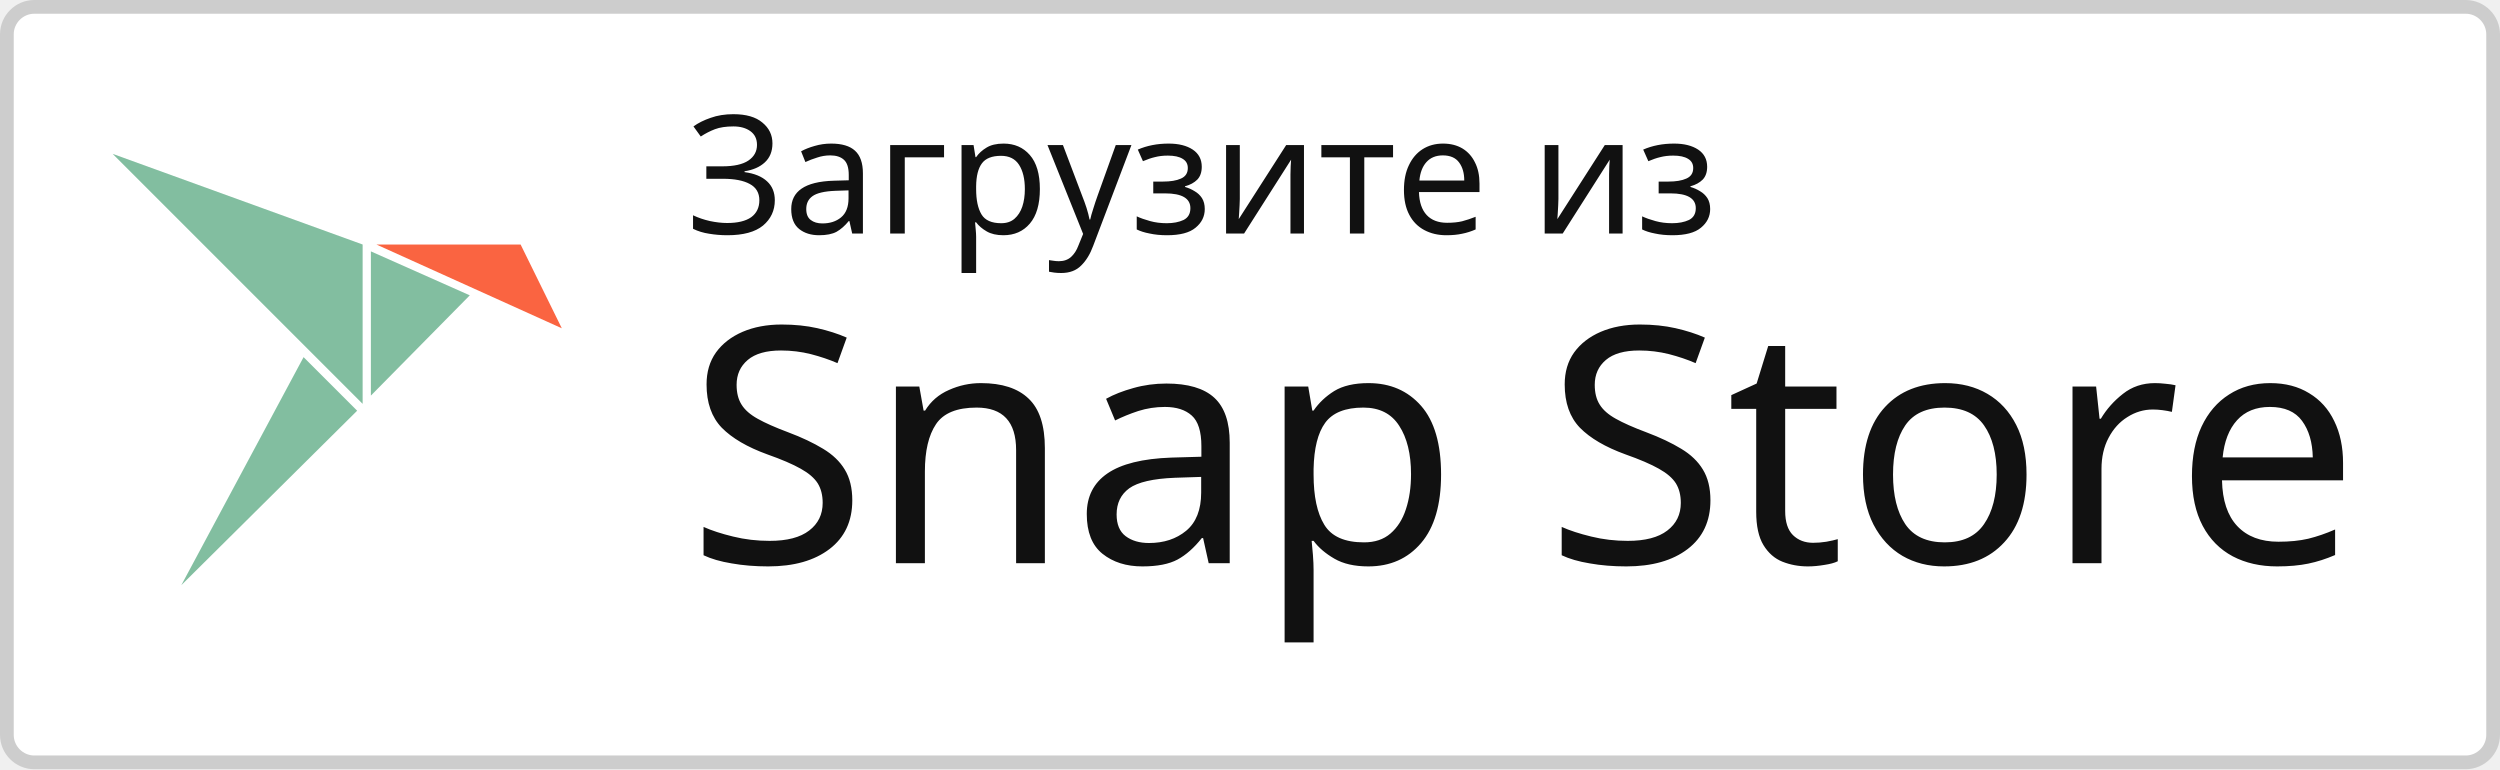
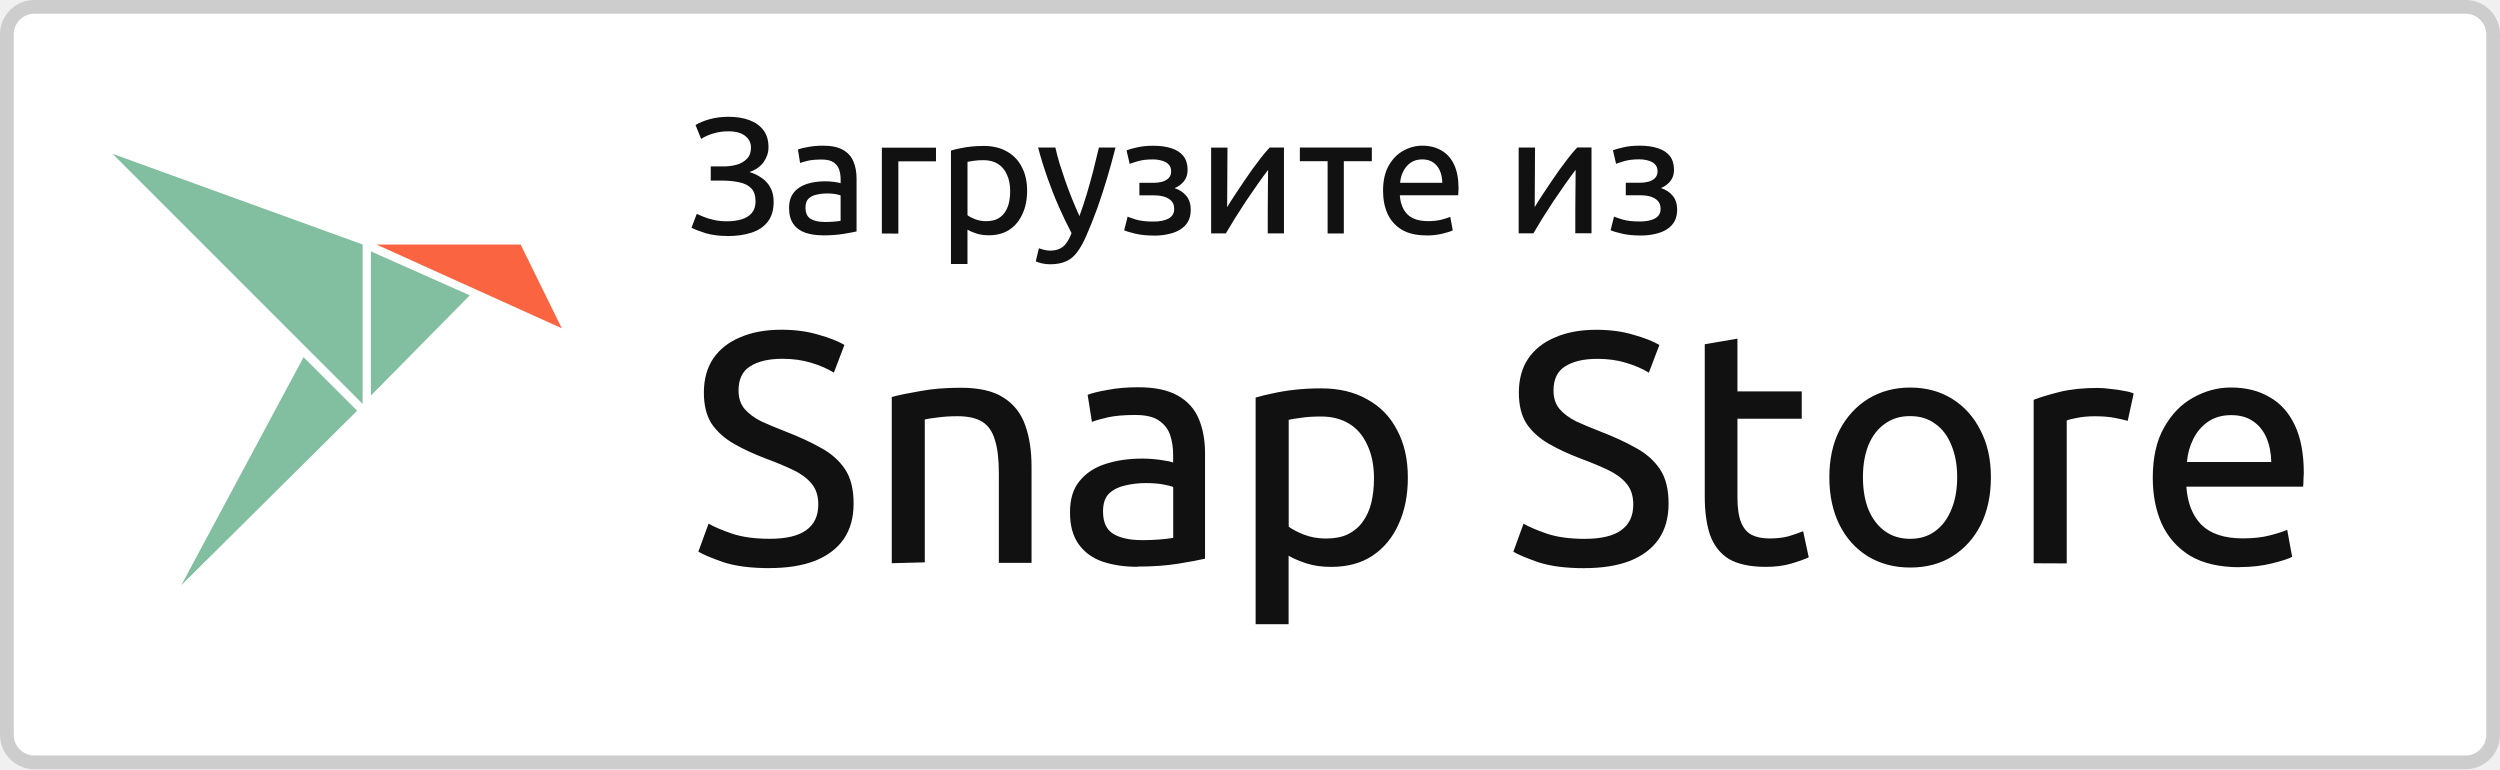
- <svg xmlns="http://www.w3.org/2000/svg" version="1.1" id="Layer_1" x="0px" y="0px" viewBox="0 0 182 56" style="enable-background:new 0 0 182 56;" xml:space="preserve">
-   <style type="text/css">
- 		.st0 {
+ <svg xmlns="http://www.w3.org/2000/svg" id="a" enable-background="new 0 0 182 56" version="1.1" viewBox="0 0 182 56">
+   <style id="b" type="text/css">.st0 {
			fill-rule: evenodd;
			clip-rule: evenodd;
			fill: #FFFFFF;
			stroke: #CDCDCD;
		}

		.st1 {
			fill: #82BEA0;
		}

		.st2 {
			fill: #FA6441;
		}

		.st3 {
			fill: #111111;
		}

		.st4 {
			font-family: 'Ubuntu';
		}

		.st5 {
			font-size: 12px;
			font-weight: 500;
		}

		.st6 {
			font-size: 24px;
			font-weight: 500;
- 		}
- 	</style>
-   <g>
-     <g id="White-badge">
-       <path id="Rectangle-path" class="st0" d="M2.5,0.5h177c1.1,0,2,0.9,2,2v51c0,1.1-0.9,2-2,2H2.5c-1.1,0-2-0.9-2-2v-51    C0.5,1.4,1.4,0.5,2.5,0.5z" />
-       <g id="logo" transform="translate(8, 11)">
-         <path id="body" class="st1" d="M19,17.8V7.3l7.2,3.2L19,17.8z M5.2,31.6L14.1,15l3.9,3.9L5.2,31.6z M0.2,0.2l18.2,6.6v11.6     L0.2,0.2z" />
-         <polygon id="head" class="st2" points="29.9,6.8 19.4,6.8 32.9,12.9" />
+ 		}</style>
+   <g id="e">
+     <g id="f">
+       <path id="g" class="st0" d="m2.5 0.5h177c1.1 0 2 0.9 2 2v51c0 1.1-0.9 2-2 2h-177c-1.1 0-2-0.9-2-2v-51c0-1.1 0.9-2 2-2z" />
+       <g id="h" transform="translate(8 11)">
+         <path id="i" class="st1" d="M19,17.8V7.3l7.2,3.2L19,17.8z M5.2,31.6L14.1,15l3.9,3.9L5.2,31.6z M0.2,0.2l18.2,6.6v11.6     L0.2,0.2z" />
+         <polygon id="j" class="st2" points="29.9 6.8 19.4 6.8 32.9 12.9" />
      </g>
-       <text transform="matrix(1 0 0 1 50 17)" class="st3 st4 st5">Загрузите из</text>
-       <text transform="matrix(1 0 0 1 50 41)" class="st3 st4 st6">Snap Store</text>
+       <path id="k" class="st3 st4 st5" transform="translate(50,17)" d="m2.94 0.18q-0.876 0-1.57-0.204-0.684-0.216-1.03-0.396l0.384-1.01q0.192 0.084 0.504 0.216 0.324 0.132 0.756 0.228t0.912 0.096q0.636 0 1.1-0.144t0.732-0.456q0.276-0.324 0.276-0.852 0-0.636-0.324-0.96t-0.888-0.432q-0.564-0.12-1.27-0.12h-0.78v-1.03h0.936q0.48 0 0.936-0.12 0.468-0.132 0.756-0.432 0.3-0.3 0.3-0.816 0-0.528-0.42-0.852-0.42-0.336-1.22-0.336-0.6 0-1.1 0.156-0.504 0.144-0.888 0.396l-0.408-1.01q0.384-0.24 1.01-0.42 0.636-0.18 1.4-0.18 0.852 0 1.5 0.24 0.66 0.24 1.03 0.732 0.372 0.48 0.372 1.25 0 0.564-0.348 1.07-0.348 0.492-1.04 0.732 0.468 0.132 0.864 0.408 0.408 0.264 0.648 0.696 0.252 0.432 0.252 1.06 0 0.888-0.42 1.44t-1.18 0.804-1.78 0.252zm6.96-0.048q-0.72 0-1.28-0.192-0.552-0.192-0.864-0.636t-0.312-1.16q0-0.708 0.348-1.13 0.348-0.432 0.948-0.624t1.33-0.192q0.336 0 0.672 0.048 0.348 0.048 0.456 0.096v-0.288q0-0.384-0.108-0.708t-0.408-0.528q-0.288-0.204-0.864-0.204-0.6 0-0.984 0.084-0.372 0.084-0.588 0.168l-0.156-0.984q0.24-0.096 0.732-0.18 0.492-0.096 1.1-0.096 0.912 0 1.44 0.3 0.54 0.3 0.768 0.852 0.228 0.54 0.228 1.25v3.84q-0.3 0.072-0.96 0.18t-1.5 0.108zm0.12-0.972q0.372 0 0.672-0.024 0.312-0.024 0.504-0.06v-1.85q-0.108-0.048-0.372-0.096t-0.636-0.048-0.732 0.084q-0.348 0.072-0.588 0.288-0.228 0.216-0.228 0.66 0 0.588 0.372 0.816t1.01 0.228zm4.18 0.84v-6.25h3.94v0.996h-2.74v5.26zm5.03 2.22v-8.26q0.276-0.084 0.636-0.156 0.372-0.084 0.816-0.132t0.936-0.048q0.972 0 1.67 0.396 0.708 0.384 1.09 1.12 0.396 0.732 0.396 1.74 0 0.96-0.336 1.69-0.324 0.732-0.948 1.15-0.612 0.408-1.51 0.408-0.504 0-0.912-0.132-0.396-0.132-0.636-0.276v2.5zm2.57-3.12q0.468 0 0.792-0.156 0.336-0.168 0.54-0.456 0.216-0.3 0.312-0.696 0.096-0.408 0.096-0.888 0-0.696-0.24-1.2-0.228-0.516-0.66-0.78t-1.03-0.264q-0.432 0-0.732 0.048-0.288 0.036-0.444 0.072v3.89q0.192 0.144 0.552 0.288 0.372 0.144 0.816 0.144zm4.66 3.14q-0.336 0-0.636-0.072-0.288-0.072-0.42-0.144l0.228-0.948q0.132 0.048 0.36 0.108t0.456 0.06q0.408 0 0.684-0.132 0.288-0.12 0.492-0.408 0.216-0.288 0.384-0.732-0.48-0.912-0.924-1.92t-0.828-2.1-0.684-2.21h1.26q0.12 0.54 0.3 1.15 0.192 0.612 0.42 1.27 0.228 0.648 0.492 1.31 0.264 0.648 0.54 1.26 0.3-0.828 0.54-1.63 0.24-0.816 0.456-1.64 0.216-0.84 0.42-1.72h1.21q-0.3 1.18-0.636 2.3-0.336 1.12-0.708 2.16-0.372 1.03-0.792 1.98-0.312 0.72-0.66 1.18-0.336 0.456-0.804 0.66-0.456 0.216-1.15 0.216zm7.56-2.09q-0.768 0-1.34-0.132t-0.84-0.252l0.252-0.996q0.144 0.072 0.612 0.216 0.48 0.144 1.26 0.144 0.72 0 1.12-0.228t0.396-0.684q0-0.324-0.144-0.516t-0.372-0.3q-0.216-0.108-0.468-0.144t-0.468-0.036h-1.08v-0.912h1.04q0.3 0 0.588-0.072t0.48-0.252q0.204-0.192 0.204-0.504 0-0.324-0.18-0.504-0.168-0.192-0.48-0.276-0.3-0.096-0.684-0.096-0.612 0-1.04 0.12-0.42 0.12-0.636 0.204l-0.228-0.984q0.276-0.108 0.768-0.216 0.504-0.12 1.19-0.12 0.732 0 1.3 0.18t0.876 0.564 0.312 1.01q0 0.504-0.276 0.84-0.264 0.324-0.672 0.492 0.552 0.18 0.864 0.576 0.312 0.384 0.312 0.996 0 0.492-0.192 0.852-0.192 0.348-0.552 0.576-0.348 0.228-0.84 0.336-0.48 0.12-1.07 0.12zm4.15-0.156v-6.25h1.19q0 1.22-0.012 2.34t-0.012 2q0.252-0.42 0.552-0.876t0.624-0.936 0.648-0.936q0.336-0.456 0.648-0.864 0.324-0.408 0.624-0.732h1.04v6.25h-1.18q0-0.84 0-1.67 0.012-0.828 0.012-1.58 0.012-0.756 0.012-1.37-0.36 0.468-0.78 1.07-0.408 0.588-0.84 1.22-0.42 0.636-0.804 1.25-0.372 0.6-0.648 1.08zm8.48 0v-5.26h-2.02v-0.996h5.24v0.996h-2.04v5.26zm7.2 0.144q-1.1 0-1.81-0.42-0.696-0.432-1.03-1.16-0.324-0.732-0.324-1.67 0-1.1 0.408-1.82 0.408-0.732 1.06-1.09 0.66-0.372 1.38-0.372 0.816 0 1.4 0.348 0.6 0.336 0.924 1.03 0.324 0.684 0.324 1.74 0 0.108-0.012 0.24 0 0.132-0.012 0.252h-4.25q0.06 0.888 0.552 1.39 0.504 0.492 1.5 0.492 0.576 0 0.984-0.108 0.42-0.108 0.636-0.204l0.18 0.984q-0.204 0.108-0.744 0.24-0.528 0.132-1.16 0.132zm-1.92-3.83h3.07q-0.012-0.504-0.18-0.888t-0.492-0.6q-0.312-0.216-0.792-0.216-0.492 0-0.84 0.24t-0.54 0.636q-0.192 0.384-0.228 0.828zm8.63 3.68v-6.25h1.19q0 1.22-0.012 2.34t-0.012 2q0.252-0.42 0.552-0.876t0.624-0.936 0.648-0.936q0.336-0.456 0.648-0.864 0.324-0.408 0.624-0.732h1.04v6.25h-1.18q0-0.84 0-1.67 0.012-0.828 0.012-1.58 0.012-0.756 0.012-1.37-0.36 0.468-0.78 1.07-0.408 0.588-0.84 1.22-0.42 0.636-0.804 1.25-0.372 0.6-0.648 1.08zm8.87 0.156q-0.768 0-1.34-0.132t-0.84-0.252l0.252-0.996q0.144 0.072 0.612 0.216 0.48 0.144 1.26 0.144 0.72 0 1.12-0.228t0.396-0.684q0-0.324-0.144-0.516t-0.372-0.3q-0.216-0.108-0.468-0.144t-0.468-0.036h-1.08v-0.912h1.04q0.3 0 0.588-0.072t0.48-0.252q0.204-0.192 0.204-0.504 0-0.324-0.18-0.504-0.168-0.192-0.48-0.276-0.3-0.096-0.684-0.096-0.612 0-1.04 0.12-0.42 0.12-0.636 0.204l-0.228-0.984q0.276-0.108 0.768-0.216 0.504-0.12 1.19-0.12 0.732 0 1.3 0.18t0.876 0.564 0.312 1.01q0 0.504-0.276 0.84-0.264 0.324-0.672 0.492 0.552 0.18 0.864 0.576 0.312 0.384 0.312 0.996 0 0.492-0.192 0.852-0.192 0.348-0.552 0.576-0.348 0.228-0.84 0.336-0.48 0.12-1.07 0.12z" fill="#111" aria-label="Загрузите из" />
+       <path id="l" class="st3 st4 st6" transform="translate(50,41)" d="m6.02 0.36q-2.04 0-3.36-0.432-1.3-0.456-1.82-0.768l0.744-2.04q0.576 0.336 1.68 0.72 1.13 0.384 2.76 0.384 1.8 0 2.66-0.624 0.888-0.624 0.888-1.87 0-0.96-0.504-1.54-0.48-0.576-1.34-0.984t-2.02-0.84q-1.27-0.48-2.28-1.06t-1.61-1.44q-0.576-0.888-0.576-2.28 0-1.46 0.672-2.47 0.696-1.03 1.97-1.56 1.27-0.552 3-0.552 1.49 0 2.69 0.36 1.2 0.336 1.9 0.744l-0.768 2.02q-0.696-0.432-1.66-0.72-0.936-0.288-2.09-0.288-1.49 0-2.35 0.552-0.84 0.528-0.84 1.75 0 0.816 0.432 1.34 0.456 0.528 1.22 0.912 0.792 0.36 1.78 0.744 1.49 0.576 2.59 1.2 1.1 0.6 1.73 1.54t0.624 2.52q0 1.51-0.72 2.57-0.72 1.03-2.09 1.58-1.37 0.528-3.31 0.528zm8.9-0.36v-12.1q0.816-0.216 2.09-0.432 1.27-0.24 2.93-0.24 2.02 0 3.12 0.72 1.13 0.72 1.58 2.02 0.456 1.27 0.456 3v7.01h-2.38v-6.53q0-1.54-0.288-2.42-0.264-0.912-0.912-1.32t-1.82-0.408q-0.792 0-1.46 0.096-0.648 0.072-0.912 0.144v10.4zm17.9 0.264q-1.44 0-2.57-0.384-1.1-0.384-1.73-1.27t-0.624-2.33q0-1.42 0.696-2.26 0.696-0.864 1.9-1.25t2.66-0.384q0.672 0 1.34 0.096 0.696 0.096 0.912 0.192v-0.576q0-0.768-0.216-1.42t-0.816-1.06q-0.576-0.408-1.73-0.408-1.2 0-1.97 0.168-0.744 0.168-1.18 0.336l-0.312-1.97q0.48-0.192 1.46-0.36 0.984-0.192 2.21-0.192 1.82 0 2.88 0.6 1.08 0.6 1.54 1.7 0.456 1.08 0.456 2.5v7.68q-0.6 0.144-1.92 0.36t-3 0.216zm0.24-1.94q0.744 0 1.34-0.048 0.624-0.048 1.01-0.12v-3.7q-0.216-0.096-0.744-0.192t-1.27-0.096-1.46 0.168q-0.696 0.144-1.18 0.576-0.456 0.432-0.456 1.32 0 1.18 0.744 1.63t2.02 0.456zm8.35 6.12v-16.5q0.552-0.168 1.27-0.312 0.744-0.168 1.63-0.264t1.87-0.096q1.94 0 3.34 0.792 1.42 0.768 2.18 2.23 0.792 1.46 0.792 3.48 0 1.92-0.672 3.38-0.648 1.46-1.9 2.3-1.22 0.816-3.02 0.816-1.01 0-1.82-0.264-0.792-0.264-1.27-0.552v4.99zm5.14-6.24q0.936 0 1.58-0.312 0.672-0.336 1.08-0.912 0.432-0.6 0.624-1.39 0.192-0.816 0.192-1.78 0-1.39-0.48-2.4-0.456-1.03-1.32-1.56t-2.06-0.528q-0.864 0-1.46 0.096-0.576 0.072-0.888 0.144v7.78q0.384 0.288 1.1 0.576 0.744 0.288 1.63 0.288zm18.8 2.16q-2.04 0-3.36-0.432-1.3-0.456-1.82-0.768l0.744-2.04q0.576 0.336 1.68 0.72 1.13 0.384 2.76 0.384 1.8 0 2.66-0.624 0.888-0.624 0.888-1.87 0-0.96-0.504-1.54-0.48-0.576-1.34-0.984t-2.02-0.84q-1.27-0.48-2.28-1.06t-1.61-1.44q-0.576-0.888-0.576-2.28 0-1.46 0.672-2.47 0.696-1.03 1.97-1.56 1.27-0.552 3-0.552 1.49 0 2.69 0.36 1.2 0.336 1.9 0.744l-0.768 2.02q-0.696-0.432-1.66-0.72-0.936-0.288-2.09-0.288-1.49 0-2.35 0.552-0.84 0.528-0.84 1.75 0 0.816 0.432 1.34 0.456 0.528 1.22 0.912 0.792 0.36 1.78 0.744 1.49 0.576 2.59 1.2 1.1 0.6 1.73 1.54t0.624 2.52q0 1.51-0.72 2.57-0.72 1.03-2.09 1.58-1.37 0.528-3.31 0.528zm13.2-0.096q-1.7 0-2.69-0.576-0.96-0.6-1.37-1.75-0.384-1.15-0.384-2.78v-11.1l2.38-0.408v3.84h4.68v1.99h-4.68v5.74q0 1.13 0.264 1.8 0.264 0.648 0.768 0.912 0.528 0.264 1.3 0.264 0.816 0 1.42-0.168 0.624-0.192 1.03-0.36l0.408 1.9q-0.456 0.216-1.27 0.456t-1.85 0.24zm10.5 0.048q-1.73 0-3.07-0.816-1.32-0.816-2.06-2.28-0.744-1.49-0.744-3.48 0-1.97 0.744-3.43 0.768-1.46 2.09-2.28 1.34-0.816 3.05-0.816 1.73 0 3.05 0.816t2.06 2.28q0.768 1.46 0.768 3.43 0 1.99-0.744 3.48-0.744 1.46-2.06 2.28-1.3 0.816-3.07 0.816zm0-2.09q1.08 0 1.82-0.552 0.768-0.552 1.18-1.56 0.432-1.01 0.432-2.38 0-1.34-0.432-2.35-0.408-1.01-1.18-1.54-0.744-0.552-1.82-0.552-1.06 0-1.82 0.552-0.768 0.528-1.2 1.54-0.408 1.01-0.408 2.35 0 1.37 0.408 2.38 0.432 1.01 1.2 1.56t1.82 0.552zm9 1.78v-11.9q0.744-0.288 1.9-0.576 1.18-0.288 2.74-0.288 0.456 0 0.96 0.072 0.528 0.048 0.984 0.144 0.456 0.072 0.696 0.192l-0.432 1.99q-0.312-0.096-0.936-0.216-0.6-0.12-1.46-0.12-0.72 0-1.3 0.12-0.552 0.096-0.744 0.192v10.4zm15 0.288q-2.21 0-3.62-0.84-1.39-0.864-2.06-2.33-0.648-1.46-0.648-3.34 0-2.21 0.816-3.65 0.816-1.46 2.11-2.18 1.32-0.744 2.76-0.744 1.63 0 2.81 0.696 1.2 0.672 1.85 2.06 0.648 1.37 0.648 3.48 0 0.216-0.024 0.48 0 0.264-0.024 0.504h-8.5q0.12 1.78 1.1 2.78 1.01 0.984 3 0.984 1.15 0 1.97-0.216 0.84-0.216 1.27-0.408l0.36 1.97q-0.408 0.216-1.49 0.48-1.06 0.264-2.33 0.264zm-3.84-7.66h6.14q-0.024-1.01-0.36-1.78t-0.984-1.2q-0.624-0.432-1.58-0.432-0.984 0-1.68 0.48t-1.08 1.27q-0.384 0.768-0.456 1.66z" fill="#111" aria-label="Snap Store" />
    </g>
  </g>
</svg>
